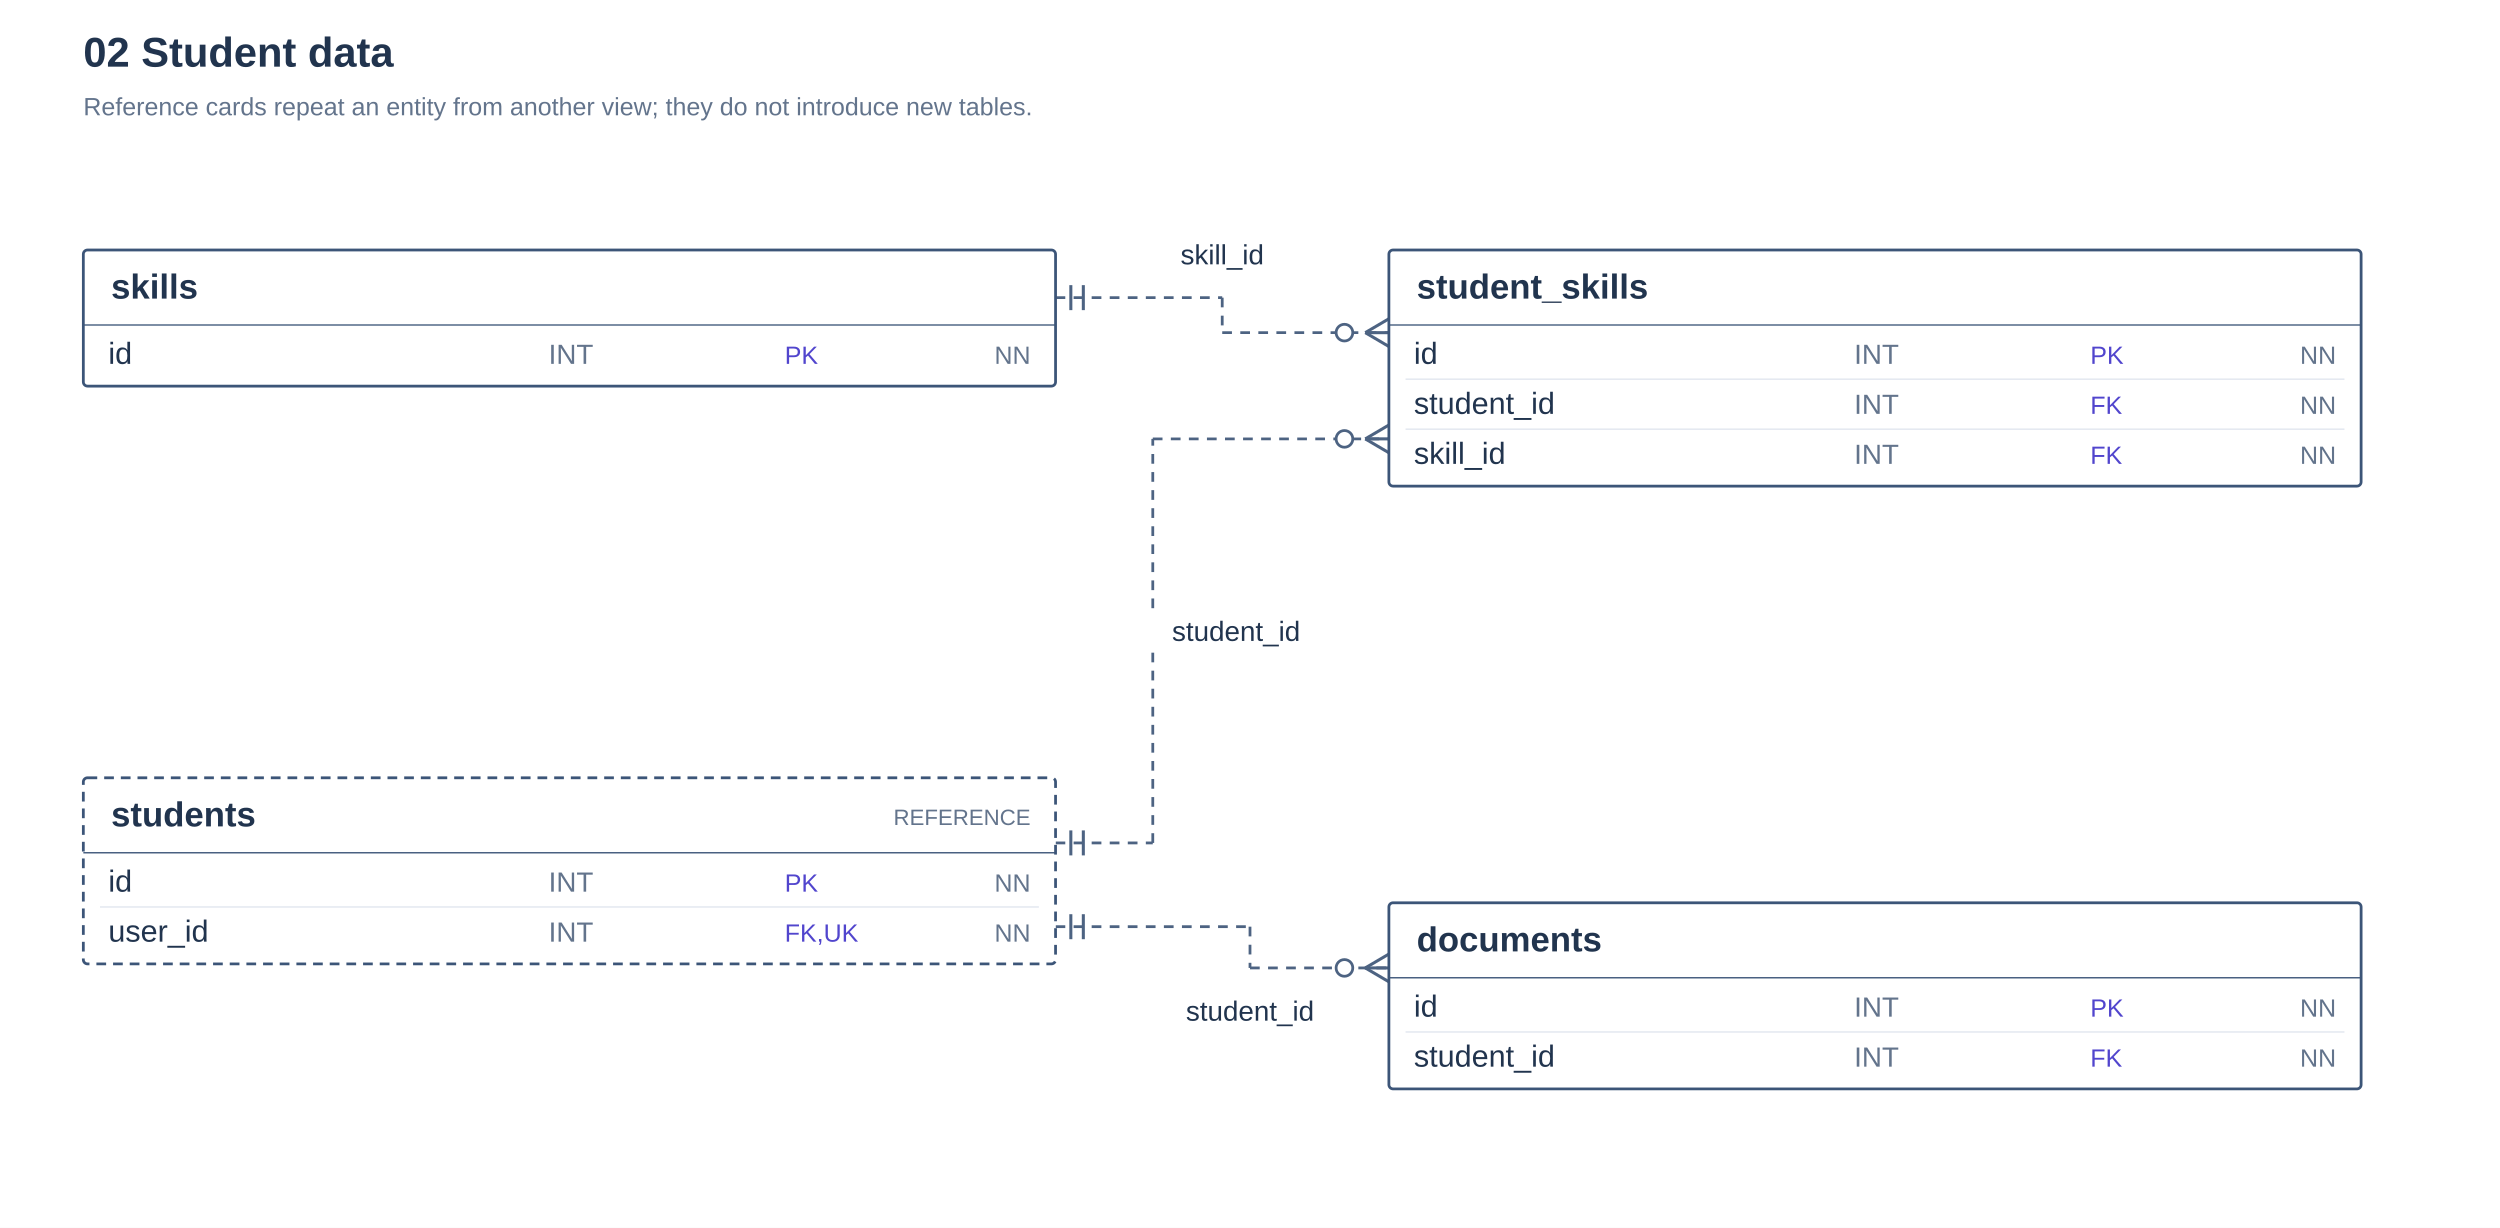
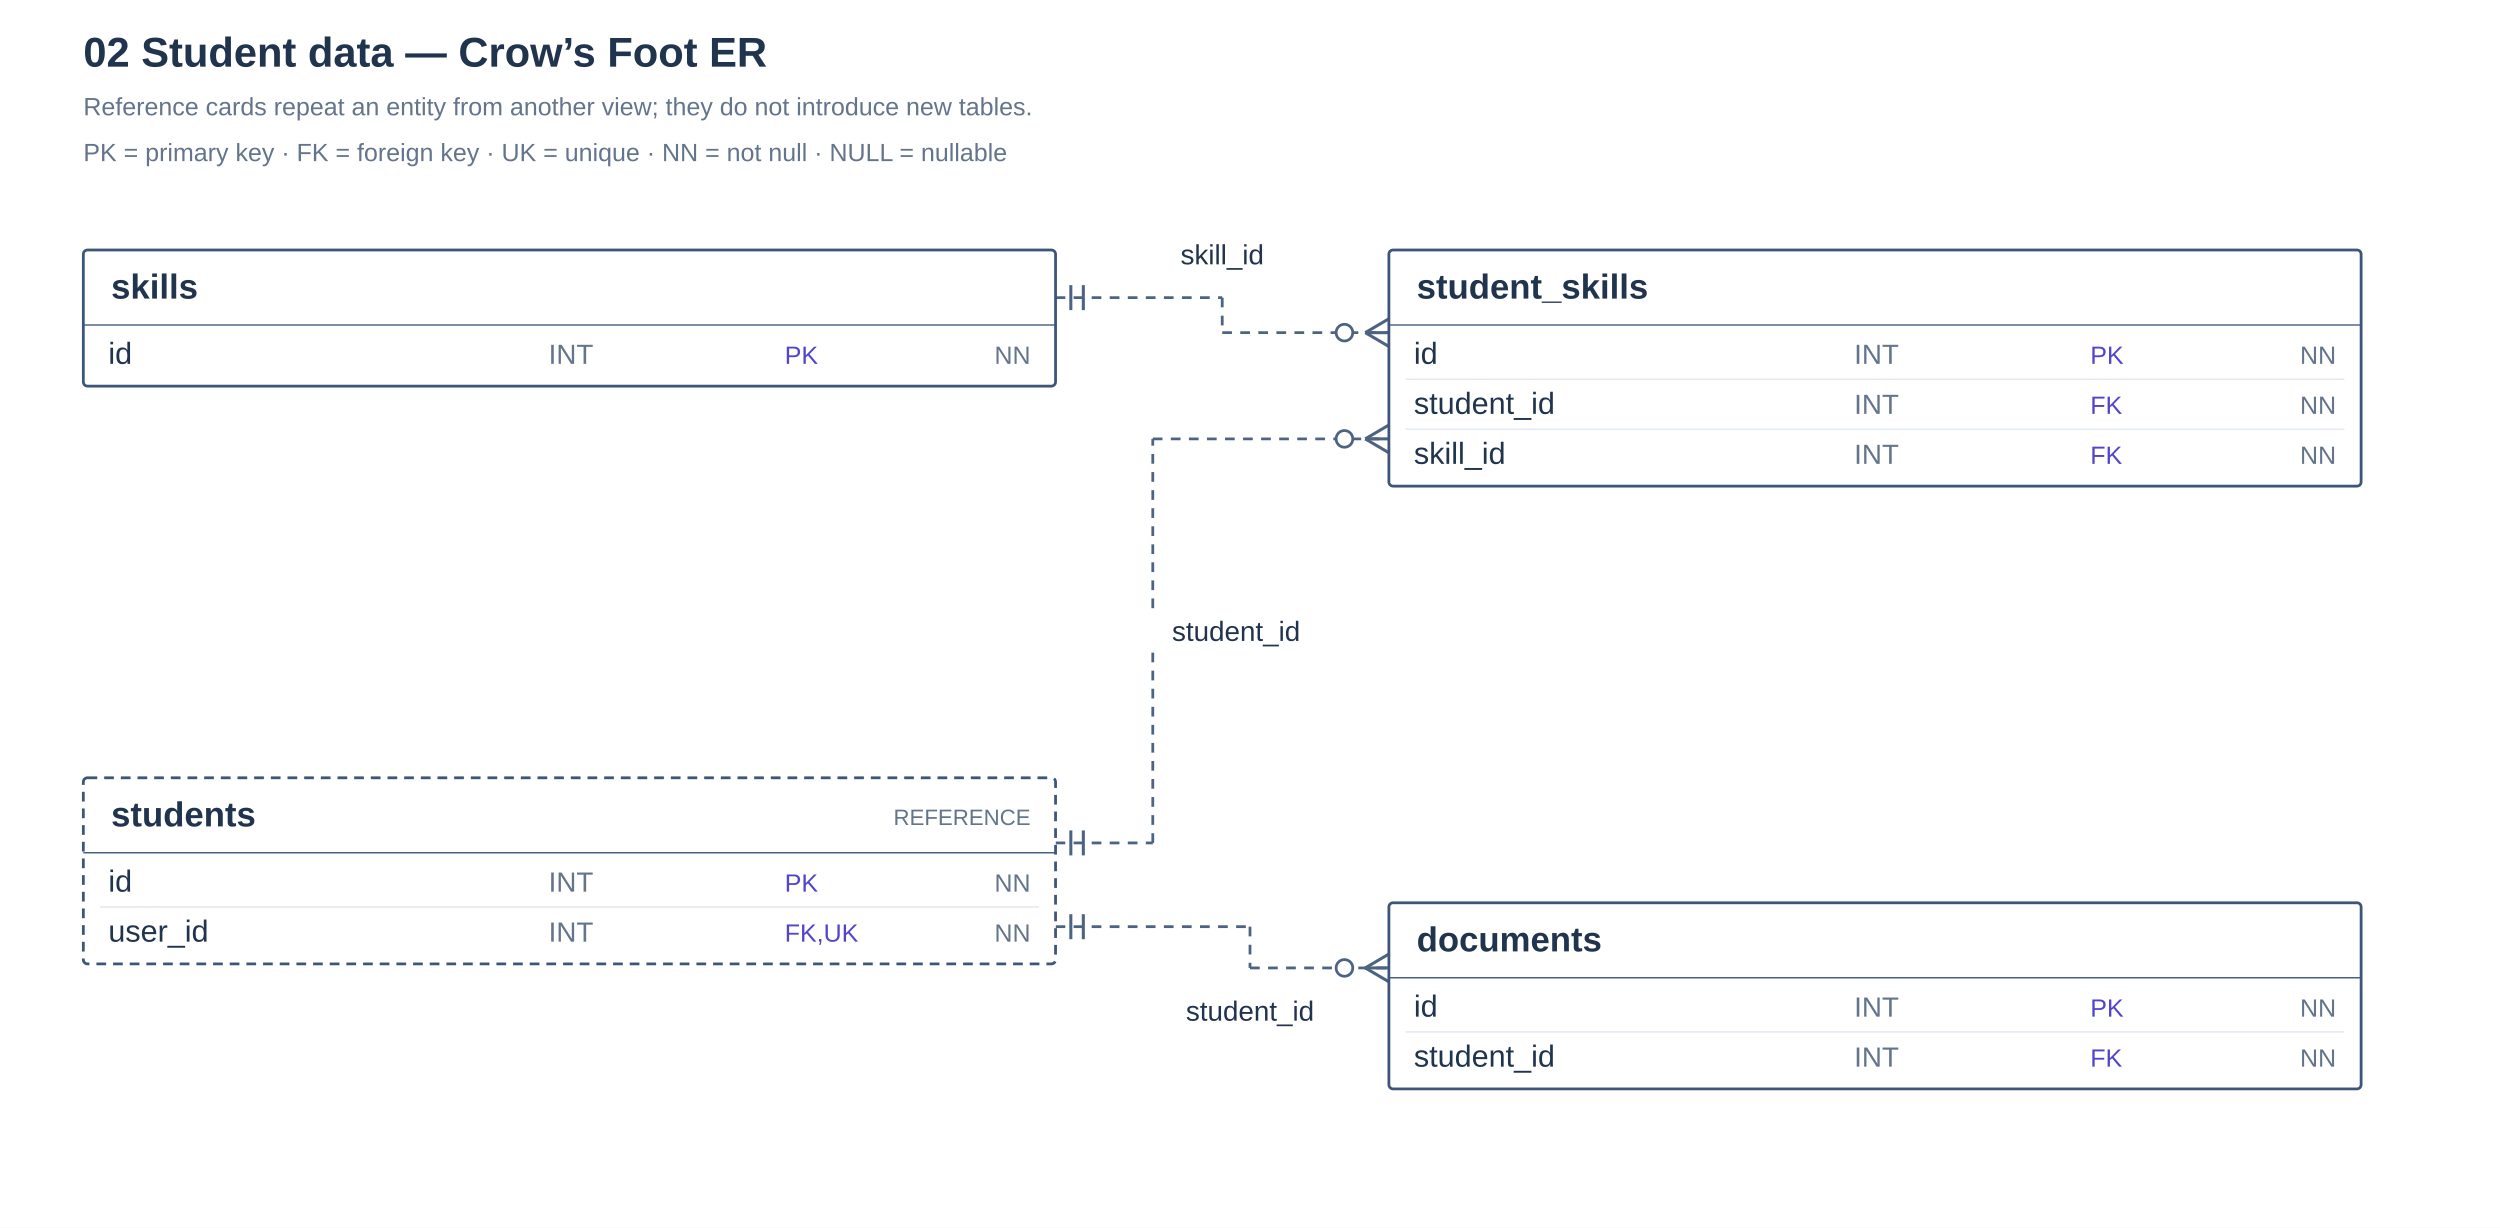
<svg xmlns="http://www.w3.org/2000/svg" width="1800" height="884" viewBox="0 1125 1800 884" role="img">
  <rect x="0" y="1125" width="100%" height="100%" fill="white" />
  <g font-family="Arial, sans-serif" stroke-linejoin="round">
    <g id="domain-1" transform="translate(0,1125)">
-       <text x="60" y="48" text-anchor="start" font-size="30" fill="#21344E" font-weight="bold">02  Student data</text>
+       <text x="60" y="48" text-anchor="start" font-size="30" fill="#21344E" font-weight="bold">02  Student data — Crow’s Foot ER</text>
      <text x="60" y="83" text-anchor="start" font-size="18" fill="#63748C" font-weight="normal">Reference cards repeat an entity from another view; they do not introduce new tables.</text>
+       <text x="60" y="116" text-anchor="start" font-size="18" fill="#63748C" font-weight="normal">PK = primary key · FK = foreign key · UK = unique · NN = not null · NULL = nullable</text>
      <g class="relation" data-key="student_skills.skill_id" data-parent="skills" data-child="student_skills" data-parent-end="1" data-child-end="0..*">
        <path d="M760 214.3 L880 214.3" fill="none" stroke="#4D6382" stroke-width="2" stroke-dasharray="7 6" />
        <path d="M880 214.3 L880 239.5" fill="none" stroke="#4D6382" stroke-width="2" stroke-dasharray="7 6" />
        <path d="M880 239.5 L1000 239.5" fill="none" stroke="#4D6382" stroke-width="2" stroke-dasharray="7 6" />
        <path d="M771.0 205.3 L771.0 223.3" fill="none" stroke="#4D6382" stroke-width="2.2" />
        <path d="M780.0 205.3 L780.0 223.3" fill="none" stroke="#4D6382" stroke-width="2.2" />
        <path d="M1000.0 249.5 L983.0 239.5" fill="none" stroke="#4D6382" stroke-width="2.2" />
        <path d="M1000.0 229.5 L983.0 239.5" fill="none" stroke="#4D6382" stroke-width="2.2" />
        <path d="M1000.0 239.5 L983.0 239.5" fill="none" stroke="#4D6382" stroke-width="2.2" />
        <circle cx="968.0" cy="239.5" r="6" fill="white" stroke="#4D6382" stroke-width="2" />
        <rect x="822.0" y="167.3" width="116" height="31" fill="white" />
        <text x="880" y="190.3" text-anchor="middle" font-size="20" fill="#21344E" font-weight="normal">skill_id</text>
      </g>
      <g class="relation" data-key="student_skills.student_id" data-parent="students" data-child="student_skills" data-parent-end="1" data-child-end="0..*">
        <path d="M760 606.9 L830 606.9" fill="none" stroke="#4D6382" stroke-width="2" stroke-dasharray="7 6" />
        <path d="M830 606.9 L830 316.0" fill="none" stroke="#4D6382" stroke-width="2" stroke-dasharray="7 6" />
        <path d="M830 316.0 L1000 316.0" fill="none" stroke="#4D6382" stroke-width="2" stroke-dasharray="7 6" />
        <path d="M771.0 597.9 L771.0 615.9" fill="none" stroke="#4D6382" stroke-width="2.2" />
        <path d="M780.0 597.9 L780.0 615.9" fill="none" stroke="#4D6382" stroke-width="2.2" />
        <path d="M1000.0 326.0 L983.0 316.0" fill="none" stroke="#4D6382" stroke-width="2.2" />
        <path d="M1000.0 306.0 L983.0 316.0" fill="none" stroke="#4D6382" stroke-width="2.2" />
        <path d="M1000.0 316.0 L983.0 316.0" fill="none" stroke="#4D6382" stroke-width="2.2" />
        <circle cx="968.0" cy="316.0" r="6" fill="white" stroke="#4D6382" stroke-width="2" />
        <rect x="820.0" y="438.45" width="140" height="31" fill="white" />
        <text x="890" y="461.45" text-anchor="middle" font-size="20" fill="#21344E" font-weight="normal">student_id</text>
      </g>
      <g class="relation" data-key="documents.student_id" data-parent="students" data-child="documents" data-parent-end="1" data-child-end="0..*">
        <path d="M760 667.2 L900 667.2" fill="none" stroke="#4D6382" stroke-width="2" stroke-dasharray="7 6" />
        <path d="M900 667.2 L900 696.9" fill="none" stroke="#4D6382" stroke-width="2" stroke-dasharray="7 6" />
        <path d="M900 696.9 L1000 696.9" fill="none" stroke="#4D6382" stroke-width="2" stroke-dasharray="7 6" />
        <path d="M771.0 658.2 L771.0 676.2" fill="none" stroke="#4D6382" stroke-width="2.2" />
        <path d="M780.0 658.2 L780.0 676.2" fill="none" stroke="#4D6382" stroke-width="2.2" />
        <path d="M1000.0 706.9 L983.0 696.9" fill="none" stroke="#4D6382" stroke-width="2.2" />
        <path d="M1000.0 686.9 L983.0 696.9" fill="none" stroke="#4D6382" stroke-width="2.2" />
        <path d="M1000.0 696.9 L983.0 696.9" fill="none" stroke="#4D6382" stroke-width="2.2" />
        <circle cx="968.0" cy="696.9" r="6" fill="white" stroke="#4D6382" stroke-width="2" />
        <rect x="830.0" y="711.9" width="140" height="31" fill="white" />
        <text x="900" y="734.9" text-anchor="middle" font-size="20" fill="#21344E" font-weight="normal">student_id</text>
      </g>
      <g id="render_er_overview-entity-skills-main" class="entity" data-table="skills" data-complete="true">
        <rect x="60" y="180" width="700" height="98" rx="3" fill="white" stroke="#3C5578" stroke-width="2" />
        <path d="M60 234 H760" stroke="#3C5578" fill="none" />
        <text x="80" y="215" text-anchor="start" font-size="25" fill="#21344E" font-weight="bold">skills</text>
        <text x="78" y="262" text-anchor="start" font-size="22" fill="#21344E" font-weight="normal">id</text>
        <text x="395" y="262" text-anchor="start" font-size="20" fill="#63748C" font-weight="normal">INT</text>
        <text x="565" y="262" text-anchor="start" font-size="18" fill="#5145CD" font-weight="normal">PK</text>
        <text x="742" y="262" text-anchor="end" font-size="18" fill="#63748C" font-weight="normal">NN</text>
      </g>
      <g id="render_er_overview-entity-student_skills-main" class="entity" data-table="student_skills" data-complete="true">
        <rect x="1000" y="180" width="700" height="170" rx="3" fill="white" stroke="#3C5578" stroke-width="2" />
        <path d="M1000 234 H1700" stroke="#3C5578" fill="none" />
        <text x="1020" y="215" text-anchor="start" font-size="25" fill="#21344E" font-weight="bold">student_skills</text>
        <text x="1018" y="262" text-anchor="start" font-size="22" fill="#21344E" font-weight="normal">id</text>
        <text x="1335" y="262" text-anchor="start" font-size="20" fill="#63748C" font-weight="normal">INT</text>
        <text x="1505" y="262" text-anchor="start" font-size="18" fill="#5145CD" font-weight="normal">PK</text>
        <text x="1682" y="262" text-anchor="end" font-size="18" fill="#63748C" font-weight="normal">NN</text>
        <path d="M1012 273 H1688" stroke="#E1E6EF" fill="none" />
        <text x="1018" y="298" text-anchor="start" font-size="22" fill="#21344E" font-weight="normal">student_id</text>
        <text x="1335" y="298" text-anchor="start" font-size="20" fill="#63748C" font-weight="normal">INT</text>
        <text x="1505" y="298" text-anchor="start" font-size="18" fill="#5145CD" font-weight="normal">FK</text>
        <text x="1682" y="298" text-anchor="end" font-size="18" fill="#63748C" font-weight="normal">NN</text>
        <path d="M1012 309 H1688" stroke="#E1E6EF" fill="none" />
        <text x="1018" y="334" text-anchor="start" font-size="22" fill="#21344E" font-weight="normal">skill_id</text>
        <text x="1335" y="334" text-anchor="start" font-size="20" fill="#63748C" font-weight="normal">INT</text>
        <text x="1505" y="334" text-anchor="start" font-size="18" fill="#5145CD" font-weight="normal">FK</text>
        <text x="1682" y="334" text-anchor="end" font-size="18" fill="#63748C" font-weight="normal">NN</text>
      </g>
      <g id="render_er_overview-entity-documents-main" class="entity" data-table="documents" data-complete="true">
        <rect x="1000" y="650" width="700" height="134" rx="3" fill="white" stroke="#3C5578" stroke-width="2" />
        <path d="M1000 704 H1700" stroke="#3C5578" fill="none" />
        <text x="1020" y="685" text-anchor="start" font-size="25" fill="#21344E" font-weight="bold">documents</text>
        <text x="1018" y="732" text-anchor="start" font-size="22" fill="#21344E" font-weight="normal">id</text>
        <text x="1335" y="732" text-anchor="start" font-size="20" fill="#63748C" font-weight="normal">INT</text>
        <text x="1505" y="732" text-anchor="start" font-size="18" fill="#5145CD" font-weight="normal">PK</text>
        <text x="1682" y="732" text-anchor="end" font-size="18" fill="#63748C" font-weight="normal">NN</text>
        <path d="M1012 743 H1688" stroke="#E1E6EF" fill="none" />
        <text x="1018" y="768" text-anchor="start" font-size="22" fill="#21344E" font-weight="normal">student_id</text>
        <text x="1335" y="768" text-anchor="start" font-size="20" fill="#63748C" font-weight="normal">INT</text>
        <text x="1505" y="768" text-anchor="start" font-size="18" fill="#5145CD" font-weight="normal">FK</text>
        <text x="1682" y="768" text-anchor="end" font-size="18" fill="#63748C" font-weight="normal">NN</text>
      </g>
      <g id="render_er_overview-entity-students-ref1" class="entity" data-table="students" data-complete="false">
        <rect x="60" y="560" width="700" height="134" rx="3" fill="white" stroke="#3C5578" stroke-width="2" stroke-dasharray="7 5" />
        <path d="M60 614 H760" stroke="#3C5578" fill="none" />
        <text x="80" y="595" text-anchor="start" font-size="25" fill="#21344E" font-weight="bold">students</text>
        <text x="742" y="594" text-anchor="end" font-size="16" fill="#63748C" font-weight="normal">REFERENCE</text>
        <text x="78" y="642" text-anchor="start" font-size="22" fill="#21344E" font-weight="normal">id</text>
        <text x="395" y="642" text-anchor="start" font-size="20" fill="#63748C" font-weight="normal">INT</text>
        <text x="565" y="642" text-anchor="start" font-size="18" fill="#5145CD" font-weight="normal">PK</text>
        <text x="742" y="642" text-anchor="end" font-size="18" fill="#63748C" font-weight="normal">NN</text>
        <path d="M72 653 H748" stroke="#E1E6EF" fill="none" />
        <text x="78" y="678" text-anchor="start" font-size="22" fill="#21344E" font-weight="normal">user_id</text>
        <text x="395" y="678" text-anchor="start" font-size="20" fill="#63748C" font-weight="normal">INT</text>
        <text x="565" y="678" text-anchor="start" font-size="18" fill="#5145CD" font-weight="normal">FK,UK</text>
        <text x="742" y="678" text-anchor="end" font-size="18" fill="#63748C" font-weight="normal">NN</text>
      </g>
    </g>
  </g>
</svg>
